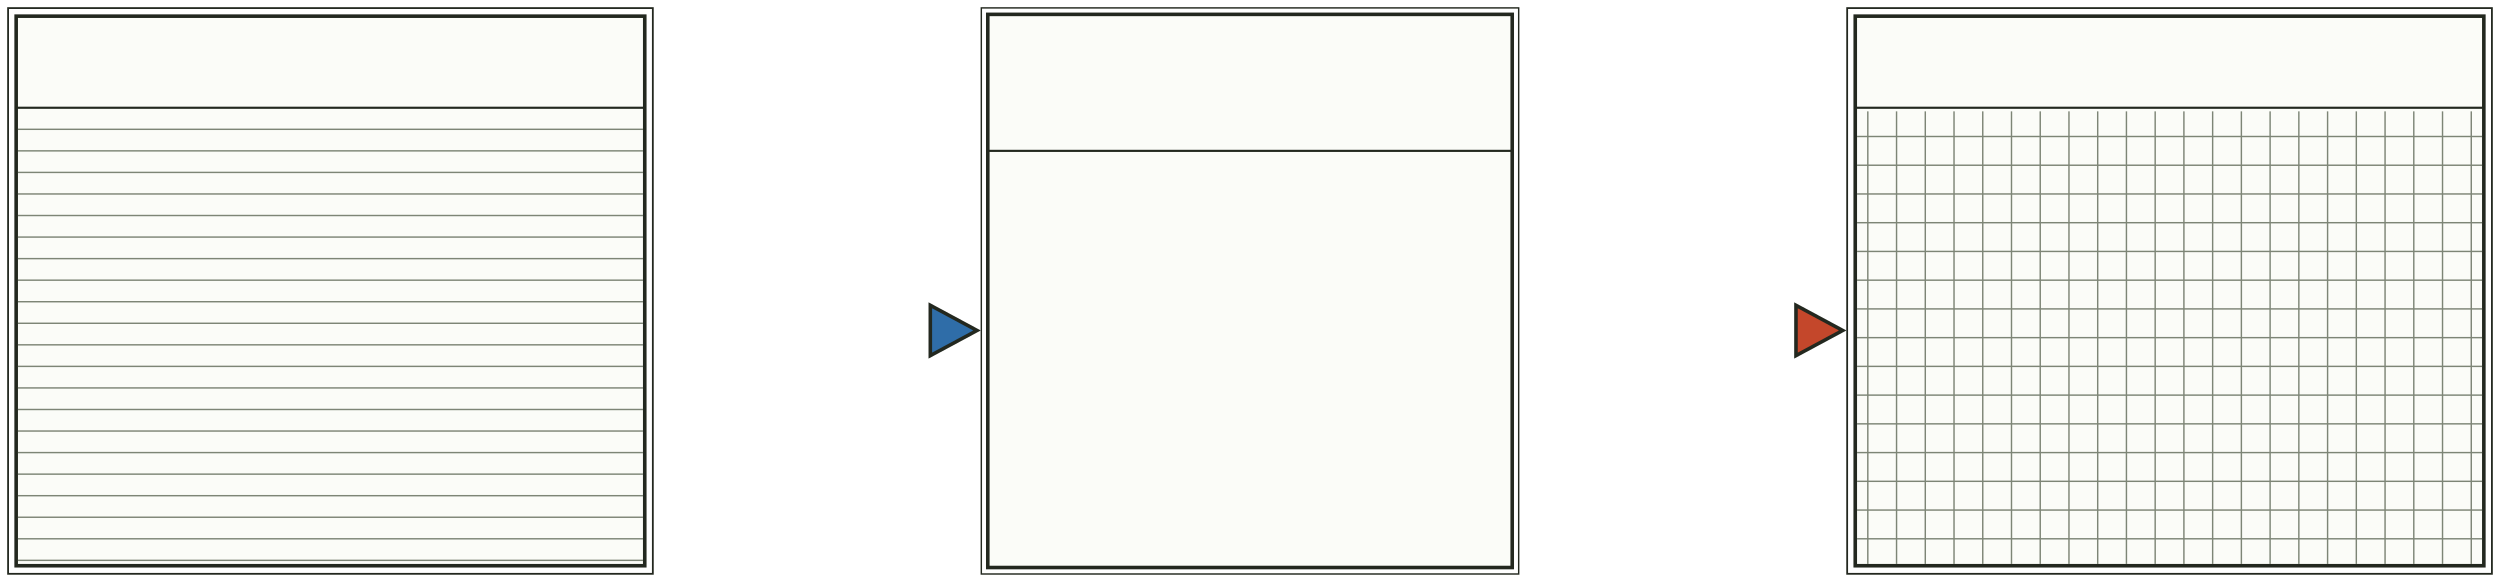
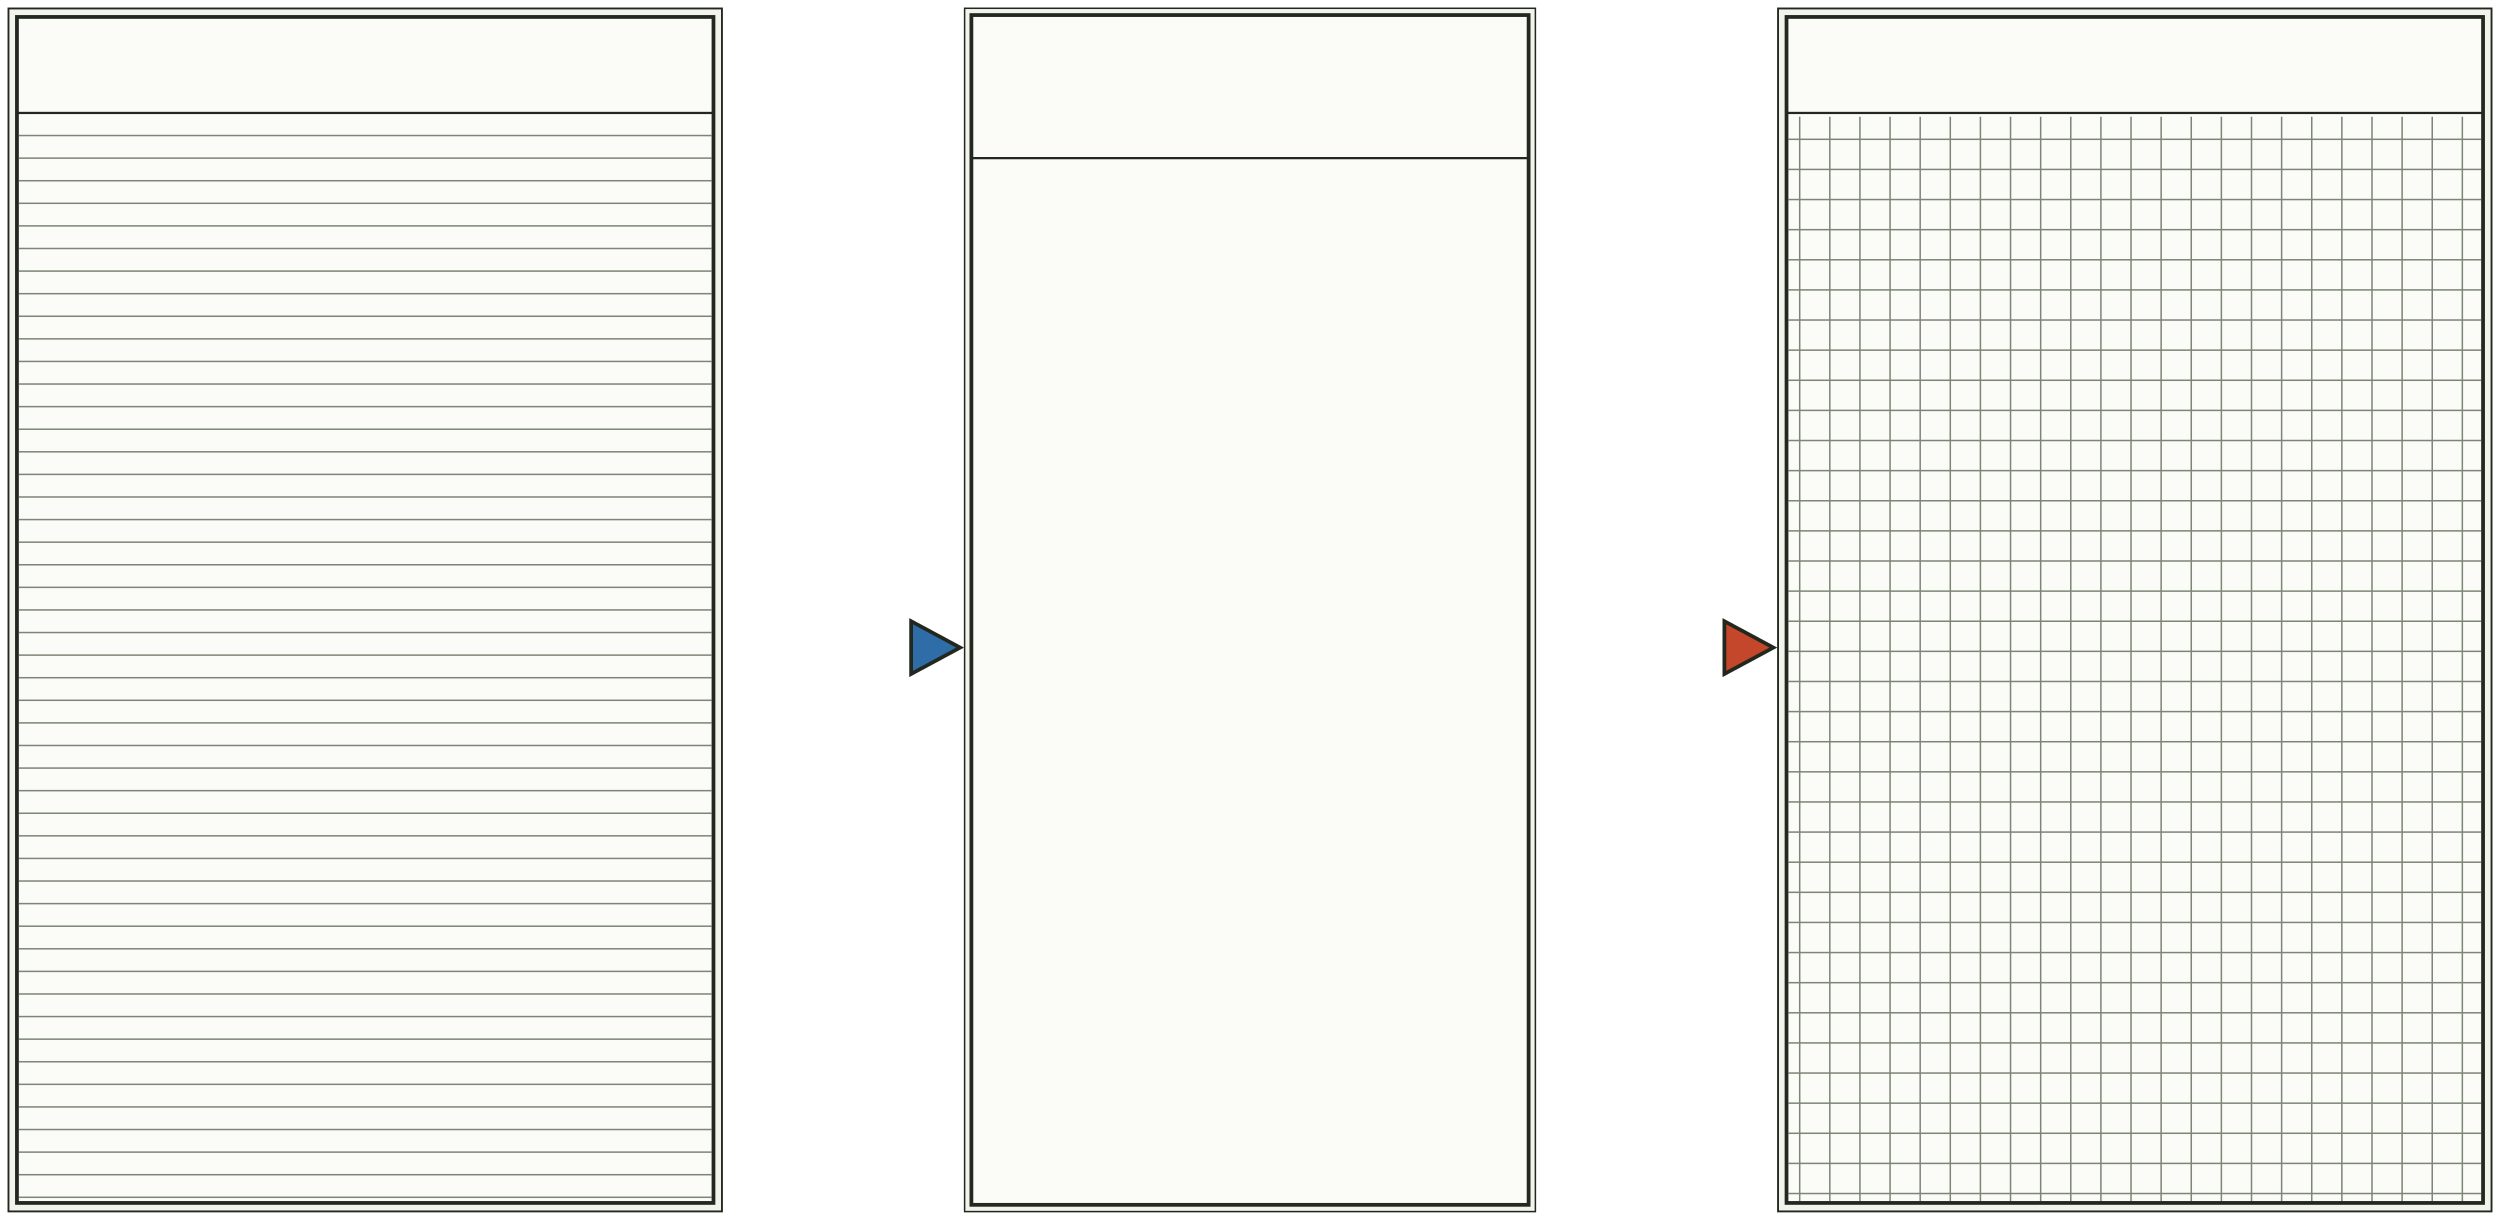
- <svg xmlns="http://www.w3.org/2000/svg" viewBox="100 356 1392 324" role="img" aria-label="Format de départ, outils de transformation, format attendu">
-   <rect x="108" y="364" width="352" height="308" fill="#FBFCF8" />
-   <rect x="109" y="365" width="350" height="306" fill="none" stroke="#23281F" stroke-width="2" />
-   <rect x="104.5" y="360.5" width="359" height="315" fill="none" stroke="#23281F" stroke-width="1" />
-   <path d="M110 428 H458 M110 440 H458 M110 452 H458 M110 464 H458 M110 476 H458 M110 488 H458 M110 500 H458 M110 512 H458 M110 524 H458 M110 536 H458 M110 548 H458 M110 560 H458 M110 572 H458 M110 584 H458 M110 596 H458 M110 608 H458 M110 620 H458 M110 632 H458 M110 644 H458 M110 656 H458 M110 668 H458" fill="none" stroke="#7D8576" stroke-width="0.8" />
-   <path d="M109 416 H459" fill="none" stroke="#23281F" stroke-width="1.2" />
-   <rect x="1132" y="364" width="352" height="308" fill="#FBFCF8" />
-   <rect x="1133" y="365" width="350" height="306" fill="none" stroke="#23281F" stroke-width="2" />
-   <rect x="1128.5" y="360.5" width="359" height="315" fill="none" stroke="#23281F" stroke-width="1" />
-   <path d="M1140 418 V670 M1156 418 V670 M1172 418 V670 M1188 418 V670 M1204 418 V670 M1220 418 V670 M1236 418 V670 M1252 418 V670 M1268 418 V670 M1284 418 V670 M1300 418 V670 M1316 418 V670 M1332 418 V670 M1348 418 V670 M1364 418 V670 M1380 418 V670 M1396 418 V670 M1412 418 V670 M1428 418 V670 M1444 418 V670 M1460 418 V670 M1476 418 V670 M1134 432 H1482 M1134 448 H1482 M1134 464 H1482 M1134 480 H1482 M1134 496 H1482 M1134 512 H1482 M1134 528 H1482 M1134 544 H1482 M1134 560 H1482 M1134 576 H1482 M1134 592 H1482 M1134 608 H1482 M1134 624 H1482 M1134 640 H1482 M1134 656 H1482" fill="none" stroke="#7D8576" stroke-width="0.8" />
-   <path d="M1133 416 H1483" fill="none" stroke="#23281F" stroke-width="1.2" />
+ <svg xmlns="http://www.w3.org/2000/svg" viewBox="100 196 1328 648" role="img" aria-label="Format de départ, outils de transformation, format attendu">
+   <rect x="104.5" y="200.5" width="379" height="639" fill="#F1F3EC" stroke="#23281F" stroke-width="1" />
+   <rect x="108" y="204" width="372" height="632" fill="#FBFCF8" />
+   <path d="M110 268 H478 M110 280 H478 M110 292 H478 M110 304 H478 M110 316 H478 M110 328 H478 M110 340 H478 M110 352 H478 M110 364 H478 M110 376 H478 M110 388 H478 M110 400 H478 M110 412 H478 M110 424 H478 M110 436 H478 M110 448 H478 M110 460 H478 M110 472 H478 M110 484 H478 M110 496 H478 M110 508 H478 M110 520 H478 M110 532 H478 M110 544 H478 M110 556 H478 M110 568 H478 M110 580 H478 M110 592 H478 M110 604 H478 M110 616 H478 M110 628 H478 M110 640 H478 M110 652 H478 M110 664 H478 M110 676 H478 M110 688 H478 M110 700 H478 M110 712 H478 M110 724 H478 M110 736 H478 M110 748 H478 M110 760 H478 M110 772 H478 M110 784 H478 M110 796 H478 M110 808 H478 M110 820 H478 M110 832 H478" fill="none" stroke="#7D8576" stroke-width="0.8" />
+   <rect x="109" y="205" width="370" height="630" fill="none" stroke="#23281F" stroke-width="2" />
+   <path d="M109 256 H479" fill="none" stroke="#23281F" stroke-width="1.2" />
+   <rect x="1044.5" y="200.5" width="379" height="639" fill="#F1F3EC" stroke="#23281F" stroke-width="1" />
+   <rect x="1048" y="204" width="372" height="632" fill="#FBFCF8" />
+   <path d="M1056 258 V834 M1072 258 V834 M1088 258 V834 M1104 258 V834 M1120 258 V834 M1136 258 V834 M1152 258 V834 M1168 258 V834 M1184 258 V834 M1200 258 V834 M1216 258 V834 M1232 258 V834 M1248 258 V834 M1264 258 V834 M1280 258 V834 M1296 258 V834 M1312 258 V834 M1328 258 V834 M1344 258 V834 M1360 258 V834 M1376 258 V834 M1392 258 V834 M1408 258 V834 M1050 270 H1418 M1050 286 H1418 M1050 302 H1418 M1050 318 H1418 M1050 334 H1418 M1050 350 H1418 M1050 366 H1418 M1050 382 H1418 M1050 398 H1418 M1050 414 H1418 M1050 430 H1418 M1050 446 H1418 M1050 462 H1418 M1050 478 H1418 M1050 494 H1418 M1050 510 H1418 M1050 526 H1418 M1050 542 H1418 M1050 558 H1418 M1050 574 H1418 M1050 590 H1418 M1050 606 H1418 M1050 622 H1418 M1050 638 H1418 M1050 654 H1418 M1050 670 H1418 M1050 686 H1418 M1050 702 H1418 M1050 718 H1418 M1050 734 H1418 M1050 750 H1418 M1050 766 H1418 M1050 782 H1418 M1050 798 H1418 M1050 814 H1418 M1050 830 H1418" fill="none" stroke="#7D8576" stroke-width="0.8" />
+   <rect x="1049" y="205" width="370" height="630" fill="none" stroke="#23281F" stroke-width="2" />
+   <path d="M1049 256 H1419" fill="none" stroke="#23281F" stroke-width="1.2" />
  <g id="s05-chaine-outils">
-     <rect x="646.4" y="360.4" width="299.2" height="315.2" fill="none" stroke="#23281F" stroke-width="0.8" />
-     <rect x="650" y="364" width="292" height="308" fill="#FBFCF8" stroke="#23281F" stroke-width="2" />
-     <path d="M650 440 H942" fill="none" stroke="#23281F" stroke-width="1.2" />
+     <rect x="612.4" y="200.4" width="303.2" height="639.2" fill="#F1F3EC" stroke="#23281F" stroke-width="0.8" />
+     <rect x="616" y="204" width="296" height="632" fill="#FBFCF8" stroke="#23281F" stroke-width="2" />
+     <path d="M616 280 H912" fill="none" stroke="#23281F" stroke-width="1.2" />
  </g>
  <g id="s05-chaine-lire-pointe">
-     <path d="M618 526 L644 540 L618 554 Z" fill="#2F6DA8" stroke="#23281F" stroke-width="2" stroke-linejoin="miter" />
+     <path d="M584 526 L610 540 L584 554 Z" fill="#2F6DA8" stroke="#23281F" stroke-width="2" stroke-linejoin="miter" />
  </g>
  <g id="s05-chaine-ecrire-pointe">
-     <path d="M1100 526 L1126 540 L1100 554 Z" fill="#C4472B" stroke="#23281F" stroke-width="2" stroke-linejoin="miter" />
+     <path d="M1016 526 L1042 540 L1016 554 Z" fill="#C4472B" stroke="#23281F" stroke-width="2" stroke-linejoin="miter" />
  </g>
</svg>
